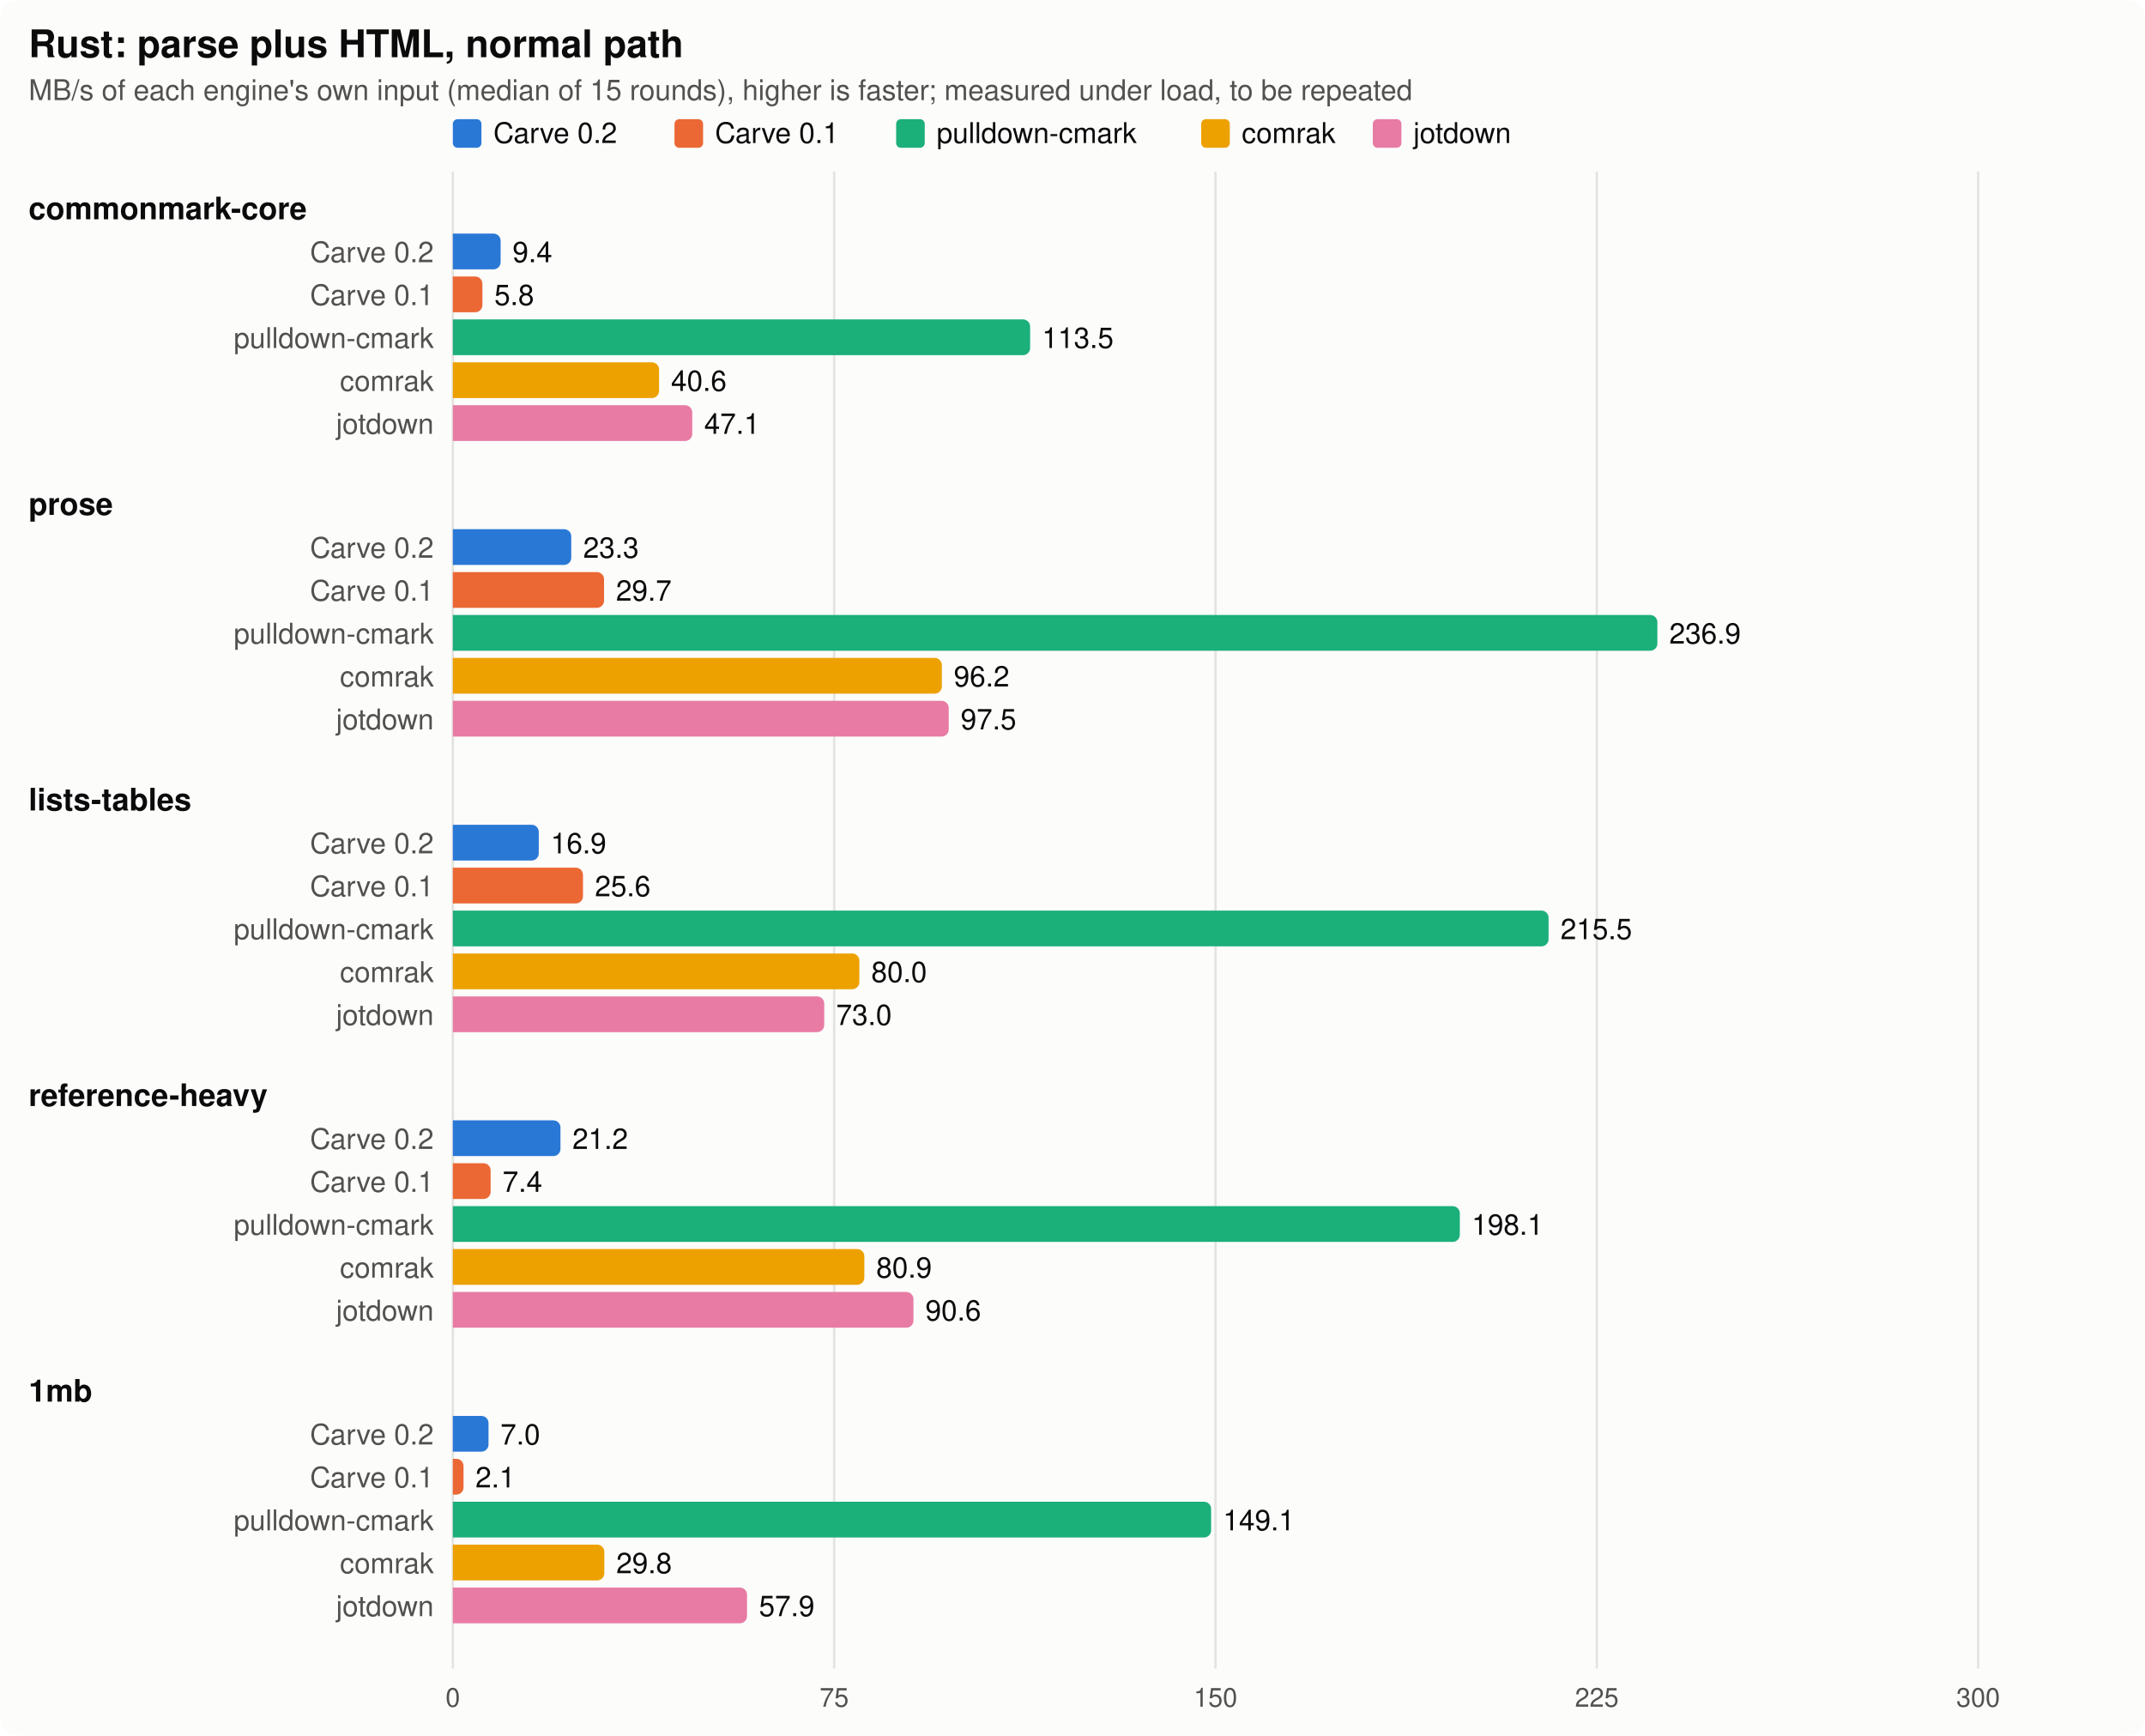
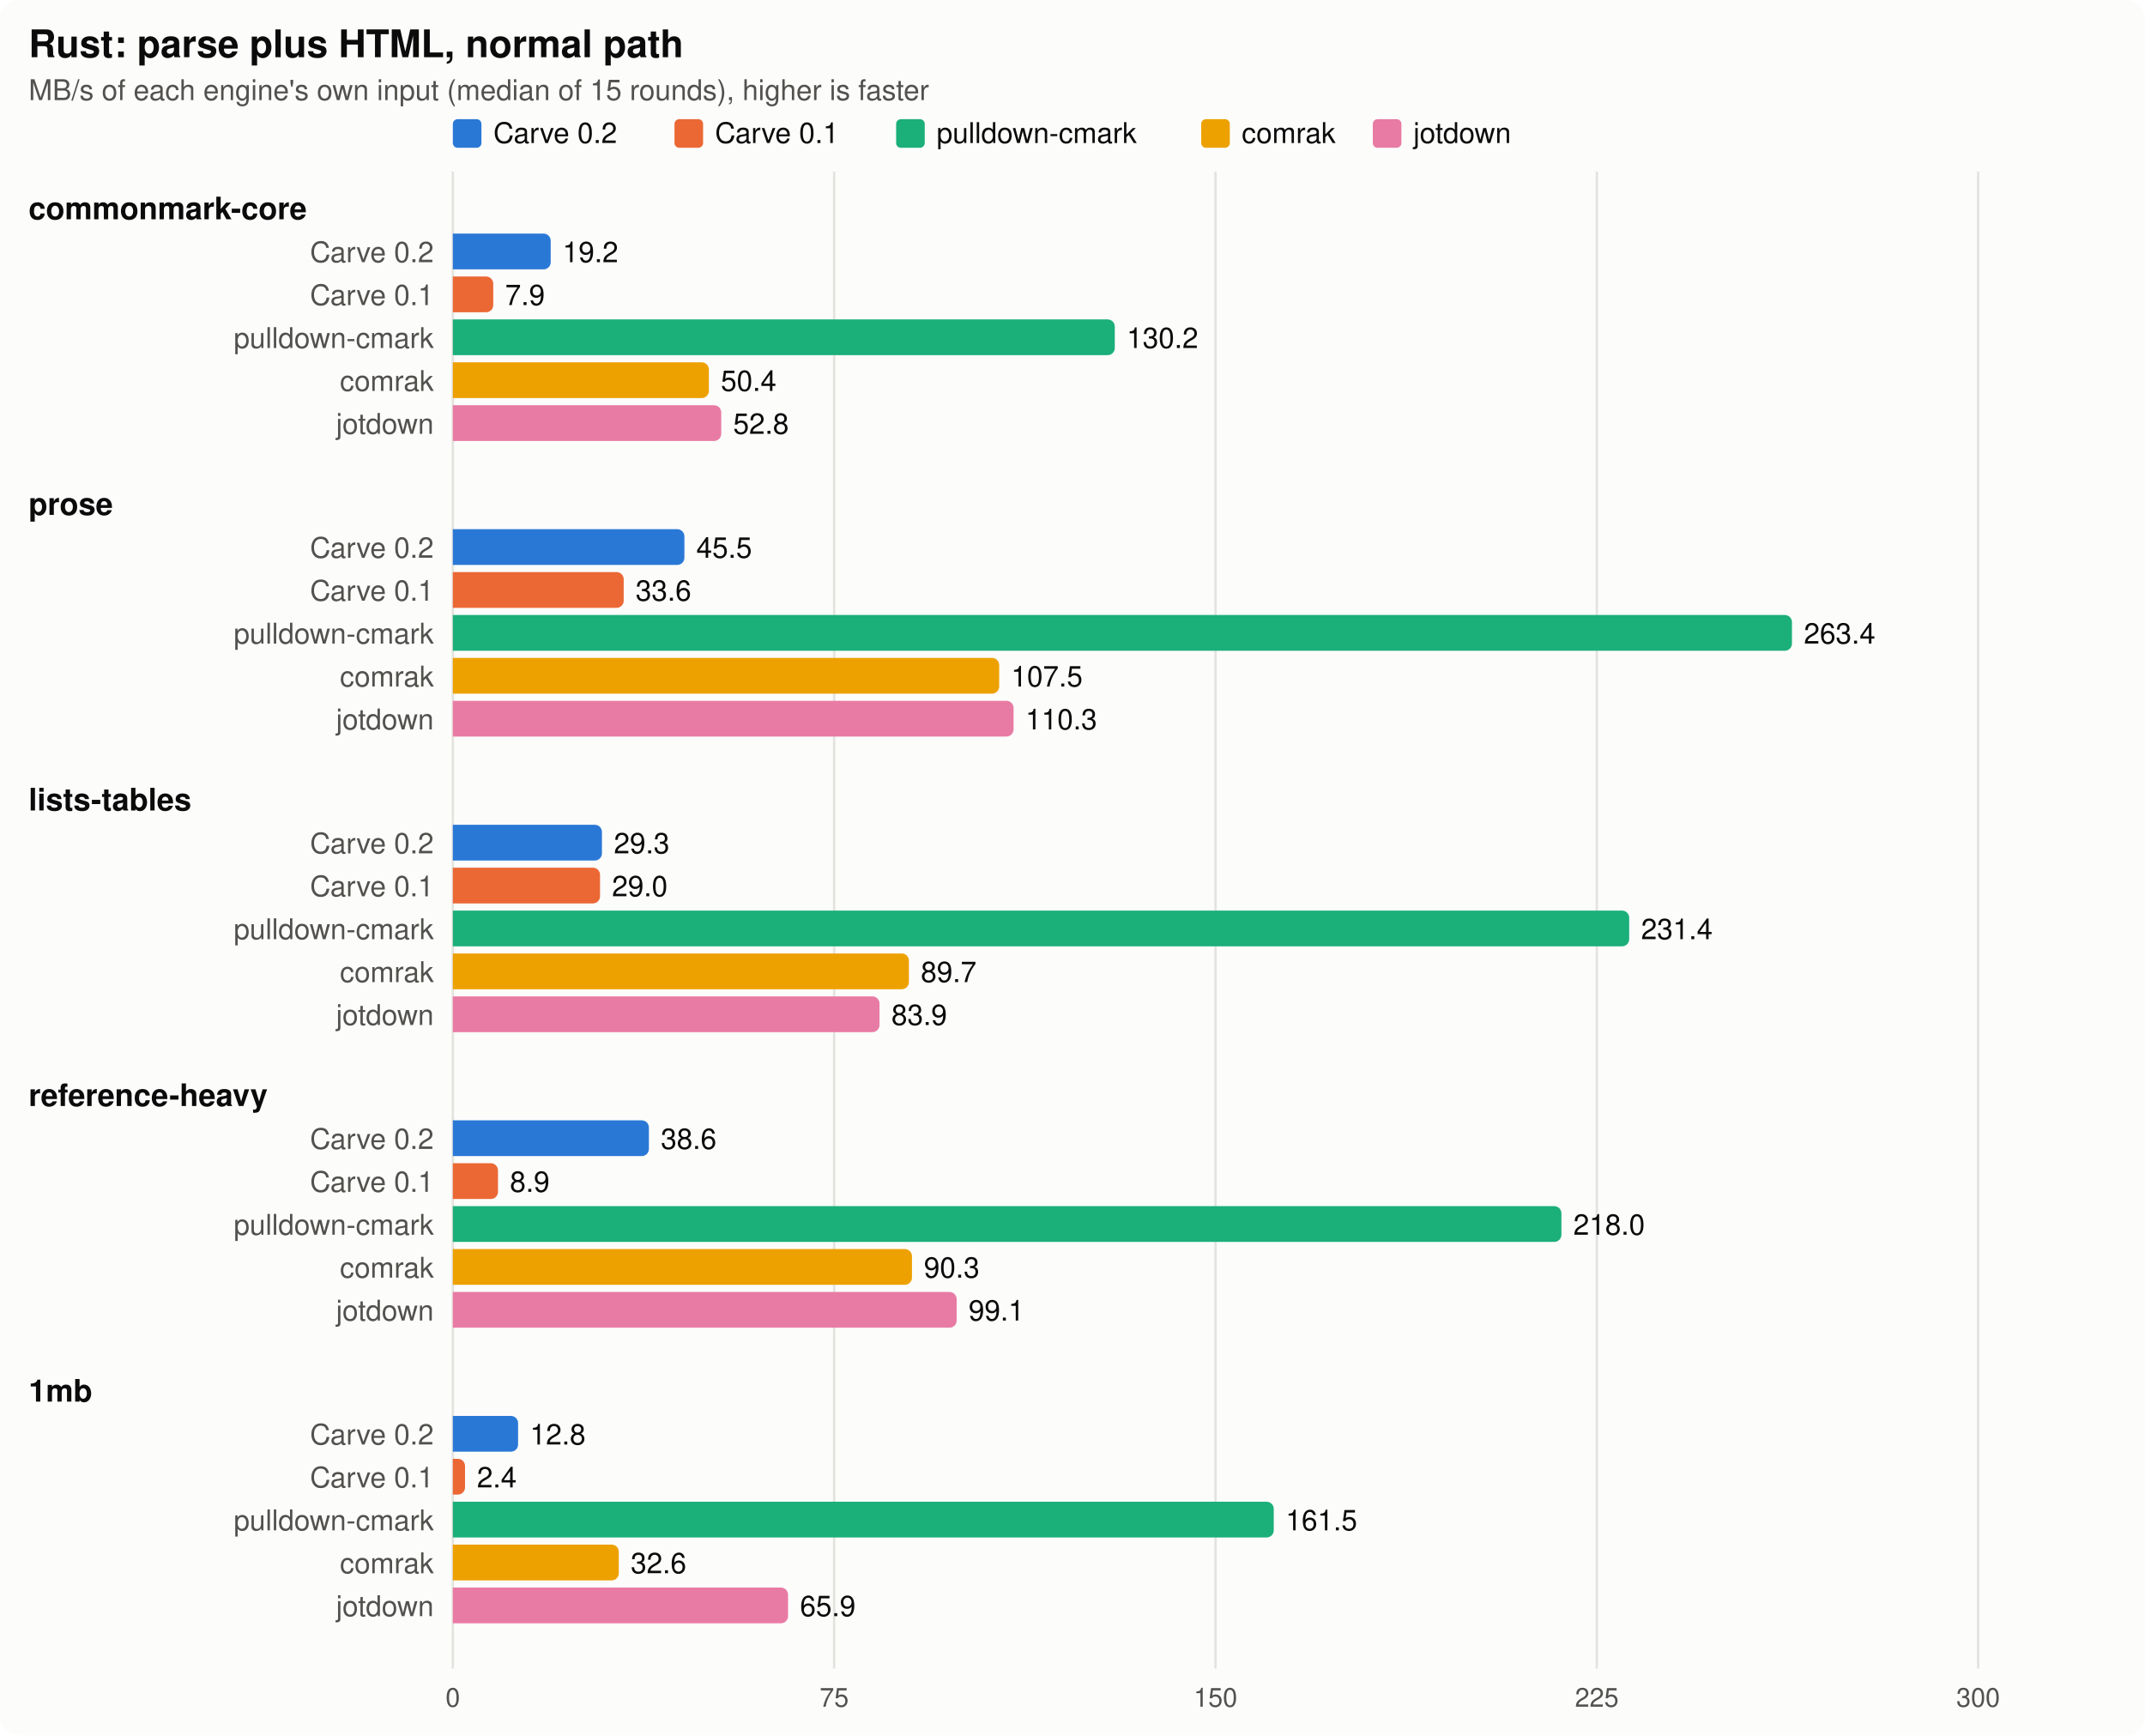
<svg xmlns="http://www.w3.org/2000/svg" width="900" height="728" viewBox="0 0 900 728" font-family="system-ui, -apple-system, Segoe UI, Helvetica, Arial, sans-serif" role="img" aria-label="Rust: parse plus HTML, normal path">
  <style>
.surface{fill:#fcfcfb}.ink{fill:#0b0b0b}.ink2{fill:#52514e}.grid{stroke:#e4e3df}.ref{stroke:#52514e}
.s1{fill:#2a78d6}.s2{fill:#eb6834}.s3{fill:#1baf7a}.s4{fill:#eda100}.s5{fill:#e87ba4}
@media (prefers-color-scheme: dark){.surface{fill:#1a1a19}.ink{fill:#f0efec}.ink2{fill:#c3c2b7}.grid{stroke:#3a3a37}.ref{stroke:#c3c2b7}
.s1{fill:#3987e5}.s2{fill:#d95926}.s3{fill:#199e70}.s4{fill:#c98500}.s5{fill:#d55181}}
</style>
  <rect class="surface" width="900" height="728" rx="8" />
  <text class="ink" x="12" y="24" font-size="16" font-weight="700">Rust: parse plus HTML, normal path</text>
-   <text class="ink2" x="12" y="42" font-size="12">MB/s of each engine's own input (median of 15 rounds), higher is faster; measured under load, to be repeated</text>
+   <text class="ink2" x="12" y="42" font-size="12">MB/s of each engine's own input (median of 15 rounds), higher is faster</text>
  <rect class="s1" x="190" y="50" width="12" height="12" rx="2" />
  <text class="ink" x="207" y="60" font-size="12">Carve 0.2</text>
  <rect class="s2" x="283" y="50" width="12" height="12" rx="2" />
  <text class="ink" x="300" y="60" font-size="12">Carve 0.1</text>
  <rect class="s3" x="376" y="50" width="12" height="12" rx="2" />
  <text class="ink" x="393" y="60" font-size="12">pulldown-cmark</text>
  <rect class="s4" x="504" y="50" width="12" height="12" rx="2" />
  <text class="ink" x="521" y="60" font-size="12">comrak</text>
  <rect class="s5" x="576" y="50" width="12" height="12" rx="2" />
  <text class="ink" x="593" y="60" font-size="12">jotdown</text>
  <line class="grid" x1="190" x2="190" y1="72" y2="700" stroke-width="1" />
  <text class="ink2" x="190" y="716" font-size="11" text-anchor="middle">0</text>
  <line class="grid" x1="350" x2="350" y1="72" y2="700" stroke-width="1" />
  <text class="ink2" x="350" y="716" font-size="11" text-anchor="middle">75</text>
  <line class="grid" x1="510" x2="510" y1="72" y2="700" stroke-width="1" />
  <text class="ink2" x="510" y="716" font-size="11" text-anchor="middle">150</text>
  <line class="grid" x1="670" x2="670" y1="72" y2="700" stroke-width="1" />
  <text class="ink2" x="670" y="716" font-size="11" text-anchor="middle">225</text>
  <line class="grid" x1="830" x2="830" y1="72" y2="700" stroke-width="1" />
  <text class="ink2" x="830" y="716" font-size="11" text-anchor="middle">300</text>
  <text class="ink" x="12" y="92" font-size="13" font-weight="600">commonmark-core</text>
  <text class="ink2" x="182" y="110" font-size="12" text-anchor="end">Carve 0.2</text>
-   <path class="s1" d="M190,98h17.051a3,3 0 0 1 3,3v9a3,3 0 0 1 -3,3h-17.051z" />
-   <text class="ink" x="215.051" y="110" font-size="12">9.4</text>
+   <path class="s1" d="M190,98h38.066a3,3 0 0 1 3,3v9a3,3 0 0 1 -3,3h-38.066z" />
+   <text class="ink" x="236.066" y="110" font-size="12">19.2</text>
  <text class="ink2" x="182" y="128" font-size="12" text-anchor="end">Carve 0.1</text>
-   <path class="s2" d="M190,116h9.41a3,3 0 0 1 3,3v9a3,3 0 0 1 -3,3h-9.41z" />
-   <text class="ink" x="207.41" y="128" font-size="12">5.8</text>
+   <path class="s2" d="M190,116h13.953a3,3 0 0 1 3,3v9a3,3 0 0 1 -3,3h-13.953z" />
+   <text class="ink" x="211.953" y="128" font-size="12">7.9</text>
  <text class="ink2" x="182" y="146" font-size="12" text-anchor="end">pulldown-cmark</text>
-   <path class="s3" d="M190,134h239.218a3,3 0 0 1 3,3v9a3,3 0 0 1 -3,3h-239.218z" />
-   <text class="ink" x="437.218" y="146" font-size="12">113.5</text>
+   <path class="s3" d="M190,134h274.741a3,3 0 0 1 3,3v9a3,3 0 0 1 -3,3h-274.741z" />
+   <text class="ink" x="472.741" y="146" font-size="12">130.2</text>
  <text class="ink2" x="182" y="164" font-size="12" text-anchor="end">comrak</text>
-   <path class="s4" d="M190,152h83.53a3,3 0 0 1 3,3v9a3,3 0 0 1 -3,3h-83.53z" />
-   <text class="ink" x="281.53" y="164" font-size="12">40.6</text>
+   <path class="s4" d="M190,152h104.43a3,3 0 0 1 3,3v9a3,3 0 0 1 -3,3h-104.43z" />
+   <text class="ink" x="302.43" y="164" font-size="12">50.4</text>
  <text class="ink2" x="182" y="182" font-size="12" text-anchor="end">jotdown</text>
-   <path class="s5" d="M190,170h97.463a3,3 0 0 1 3,3v9a3,3 0 0 1 -3,3h-97.463z" />
-   <text class="ink" x="295.463" y="182" font-size="12">47.1</text>
+   <path class="s5" d="M190,170h109.619a3,3 0 0 1 3,3v9a3,3 0 0 1 -3,3h-109.619z" />
+   <text class="ink" x="307.619" y="182" font-size="12">52.8</text>
  <text class="ink" x="12" y="216" font-size="13" font-weight="600">prose</text>
  <text class="ink2" x="182" y="234" font-size="12" text-anchor="end">Carve 0.2</text>
-   <path class="s1" d="M190,222h46.694a3,3 0 0 1 3,3v9a3,3 0 0 1 -3,3h-46.694z" />
-   <text class="ink" x="244.694" y="234" font-size="12">23.3</text>
+   <path class="s1" d="M190,222h94.162a3,3 0 0 1 3,3v9a3,3 0 0 1 -3,3h-94.162z" />
+   <text class="ink" x="292.162" y="234" font-size="12">45.5</text>
  <text class="ink2" x="182" y="252" font-size="12" text-anchor="end">Carve 0.1</text>
-   <path class="s2" d="M190,240h60.45a3,3 0 0 1 3,3v9a3,3 0 0 1 -3,3h-60.45z" />
-   <text class="ink" x="258.45" y="252" font-size="12">29.7</text>
+   <path class="s2" d="M190,240h68.695a3,3 0 0 1 3,3v9a3,3 0 0 1 -3,3h-68.695z" />
+   <text class="ink" x="266.695" y="252" font-size="12">33.6</text>
  <text class="ink2" x="182" y="270" font-size="12" text-anchor="end">pulldown-cmark</text>
-   <path class="s3" d="M190,258h502.401a3,3 0 0 1 3,3v9a3,3 0 0 1 -3,3h-502.401z" />
-   <text class="ink" x="700.401" y="270" font-size="12">236.9</text>
+   <path class="s3" d="M190,258h558.873a3,3 0 0 1 3,3v9a3,3 0 0 1 -3,3h-558.873z" />
+   <text class="ink" x="756.873" y="270" font-size="12">263.4</text>
  <text class="ink2" x="182" y="288" font-size="12" text-anchor="end">comrak</text>
-   <path class="s4" d="M190,276h202.184a3,3 0 0 1 3,3v9a3,3 0 0 1 -3,3h-202.184z" />
-   <text class="ink" x="400.184" y="288" font-size="12">96.2</text>
+   <path class="s4" d="M190,276h226.237a3,3 0 0 1 3,3v9a3,3 0 0 1 -3,3h-226.237z" />
+   <text class="ink" x="424.237" y="288" font-size="12">107.5</text>
  <text class="ink2" x="182" y="306" font-size="12" text-anchor="end">jotdown</text>
-   <path class="s5" d="M190,294h205.07a3,3 0 0 1 3,3v9a3,3 0 0 1 -3,3h-205.07z" />
-   <text class="ink" x="403.07" y="306" font-size="12">97.5</text>
+   <path class="s5" d="M190,294h232.277a3,3 0 0 1 3,3v9a3,3 0 0 1 -3,3h-232.277z" />
+   <text class="ink" x="430.277" y="306" font-size="12">110.3</text>
  <text class="ink" x="12" y="340" font-size="13" font-weight="600">lists-tables</text>
  <text class="ink2" x="182" y="358" font-size="12" text-anchor="end">Carve 0.2</text>
-   <path class="s1" d="M190,346h33.061a3,3 0 0 1 3,3v9a3,3 0 0 1 -3,3h-33.061z" />
-   <text class="ink" x="231.061" y="358" font-size="12">16.9</text>
+   <path class="s1" d="M190,346h59.563a3,3 0 0 1 3,3v9a3,3 0 0 1 -3,3h-59.563z" />
+   <text class="ink" x="257.563" y="358" font-size="12">29.3</text>
  <text class="ink2" x="182" y="376" font-size="12" text-anchor="end">Carve 0.1</text>
-   <path class="s2" d="M190,364h51.609a3,3 0 0 1 3,3v9a3,3 0 0 1 -3,3h-51.609z" />
-   <text class="ink" x="249.609" y="376" font-size="12">25.6</text>
+   <path class="s2" d="M190,364h58.772a3,3 0 0 1 3,3v9a3,3 0 0 1 -3,3h-58.772z" />
+   <text class="ink" x="256.772" y="376" font-size="12">29.0</text>
  <text class="ink2" x="182" y="394" font-size="12" text-anchor="end">pulldown-cmark</text>
-   <path class="s3" d="M190,382h456.757a3,3 0 0 1 3,3v9a3,3 0 0 1 -3,3h-456.757z" />
-   <text class="ink" x="654.757" y="394" font-size="12">215.5</text>
+   <path class="s3" d="M190,382h490.572a3,3 0 0 1 3,3v9a3,3 0 0 1 -3,3h-490.572z" />
+   <text class="ink" x="688.572" y="394" font-size="12">231.4</text>
  <text class="ink2" x="182" y="412" font-size="12" text-anchor="end">comrak</text>
-   <path class="s4" d="M190,400h167.571a3,3 0 0 1 3,3v9a3,3 0 0 1 -3,3h-167.571z" />
-   <text class="ink" x="365.571" y="412" font-size="12">80.0</text>
+   <path class="s4" d="M190,400h188.362a3,3 0 0 1 3,3v9a3,3 0 0 1 -3,3h-188.362z" />
+   <text class="ink" x="386.362" y="412" font-size="12">89.7</text>
  <text class="ink2" x="182" y="430" font-size="12" text-anchor="end">jotdown</text>
-   <path class="s5" d="M190,418h152.83a3,3 0 0 1 3,3v9a3,3 0 0 1 -3,3h-152.83z" />
-   <text class="ink" x="350.83" y="430" font-size="12">73.0</text>
+   <path class="s5" d="M190,418h176.024a3,3 0 0 1 3,3v9a3,3 0 0 1 -3,3h-176.024z" />
+   <text class="ink" x="374.024" y="430" font-size="12">83.9</text>
  <text class="ink" x="12" y="464" font-size="13" font-weight="600">reference-heavy</text>
  <text class="ink2" x="182" y="482" font-size="12" text-anchor="end">Carve 0.2</text>
-   <path class="s1" d="M190,470h42.165a3,3 0 0 1 3,3v9a3,3 0 0 1 -3,3h-42.165z" />
-   <text class="ink" x="240.165" y="482" font-size="12">21.2</text>
+   <path class="s1" d="M190,470h79.265a3,3 0 0 1 3,3v9a3,3 0 0 1 -3,3h-79.265z" />
+   <text class="ink" x="277.265" y="482" font-size="12">38.6</text>
  <text class="ink2" x="182" y="500" font-size="12" text-anchor="end">Carve 0.1</text>
-   <path class="s2" d="M190,488h12.861a3,3 0 0 1 3,3v9a3,3 0 0 1 -3,3h-12.861z" />
-   <text class="ink" x="210.861" y="500" font-size="12">7.4</text>
+   <path class="s2" d="M190,488h15.947a3,3 0 0 1 3,3v9a3,3 0 0 1 -3,3h-15.947z" />
+   <text class="ink" x="213.947" y="500" font-size="12">8.9</text>
  <text class="ink2" x="182" y="518" font-size="12" text-anchor="end">pulldown-cmark</text>
-   <path class="s3" d="M190,506h419.51a3,3 0 0 1 3,3v9a3,3 0 0 1 -3,3h-419.51z" />
-   <text class="ink" x="617.51" y="518" font-size="12">198.1</text>
+   <path class="s3" d="M190,506h462.144a3,3 0 0 1 3,3v9a3,3 0 0 1 -3,3h-462.144z" />
+   <text class="ink" x="660.144" y="518" font-size="12">218.0</text>
  <text class="ink2" x="182" y="536" font-size="12" text-anchor="end">comrak</text>
-   <path class="s4" d="M190,524h169.654a3,3 0 0 1 3,3v9a3,3 0 0 1 -3,3h-169.654z" />
-   <text class="ink" x="367.654" y="536" font-size="12">80.9</text>
+   <path class="s4" d="M190,524h189.646a3,3 0 0 1 3,3v9a3,3 0 0 1 -3,3h-189.646z" />
+   <text class="ink" x="387.646" y="536" font-size="12">90.3</text>
  <text class="ink2" x="182" y="554" font-size="12" text-anchor="end">jotdown</text>
-   <path class="s5" d="M190,542h190.269a3,3 0 0 1 3,3v9a3,3 0 0 1 -3,3h-190.269z" />
-   <text class="ink" x="388.269" y="554" font-size="12">90.6</text>
+   <path class="s5" d="M190,542h208.392a3,3 0 0 1 3,3v9a3,3 0 0 1 -3,3h-208.392z" />
+   <text class="ink" x="406.392" y="554" font-size="12">99.1</text>
  <text class="ink" x="12" y="588" font-size="13" font-weight="600">1mb</text>
  <text class="ink2" x="182" y="606" font-size="12" text-anchor="end">Carve 0.2</text>
-   <path class="s1" d="M190,594h11.973a3,3 0 0 1 3,3v9a3,3 0 0 1 -3,3h-11.973z" />
-   <text class="ink" x="209.973" y="606" font-size="12">7.0</text>
+   <path class="s1" d="M190,594h24.38a3,3 0 0 1 3,3v9a3,3 0 0 1 -3,3h-24.38z" />
+   <text class="ink" x="222.38" y="606" font-size="12">12.8</text>
  <text class="ink2" x="182" y="624" font-size="12" text-anchor="end">Carve 0.1</text>
-   <path class="s2" d="M190,612h1.494a3,3 0 0 1 3,3v9a3,3 0 0 1 -3,3h-1.494z" />
-   <text class="ink" x="199.494" y="624" font-size="12">2.1</text>
+   <path class="s2" d="M190,612h2.115a3,3 0 0 1 3,3v9a3,3 0 0 1 -3,3h-2.115z" />
+   <text class="ink" x="200.115" y="624" font-size="12">2.4</text>
  <text class="ink2" x="182" y="642" font-size="12" text-anchor="end">pulldown-cmark</text>
-   <path class="s3" d="M190,630h315.165a3,3 0 0 1 3,3v9a3,3 0 0 1 -3,3h-315.165z" />
-   <text class="ink" x="513.165" y="642" font-size="12">149.1</text>
+   <path class="s3" d="M190,630h341.443a3,3 0 0 1 3,3v9a3,3 0 0 1 -3,3h-341.443z" />
+   <text class="ink" x="539.443" y="642" font-size="12">161.5</text>
  <text class="ink2" x="182" y="660" font-size="12" text-anchor="end">comrak</text>
-   <path class="s4" d="M190,648h60.563a3,3 0 0 1 3,3v9a3,3 0 0 1 -3,3h-60.563z" />
-   <text class="ink" x="258.563" y="660" font-size="12">29.8</text>
+   <path class="s4" d="M190,648h66.634a3,3 0 0 1 3,3v9a3,3 0 0 1 -3,3h-66.634z" />
+   <text class="ink" x="264.634" y="660" font-size="12">32.6</text>
  <text class="ink2" x="182" y="678" font-size="12" text-anchor="end">jotdown</text>
-   <path class="s5" d="M190,666h120.432a3,3 0 0 1 3,3v9a3,3 0 0 1 -3,3h-120.432z" />
-   <text class="ink" x="318.432" y="678" font-size="12">57.9</text>
+   <path class="s5" d="M190,666h137.652a3,3 0 0 1 3,3v9a3,3 0 0 1 -3,3h-137.652z" />
+   <text class="ink" x="335.652" y="678" font-size="12">65.9</text>
</svg>
